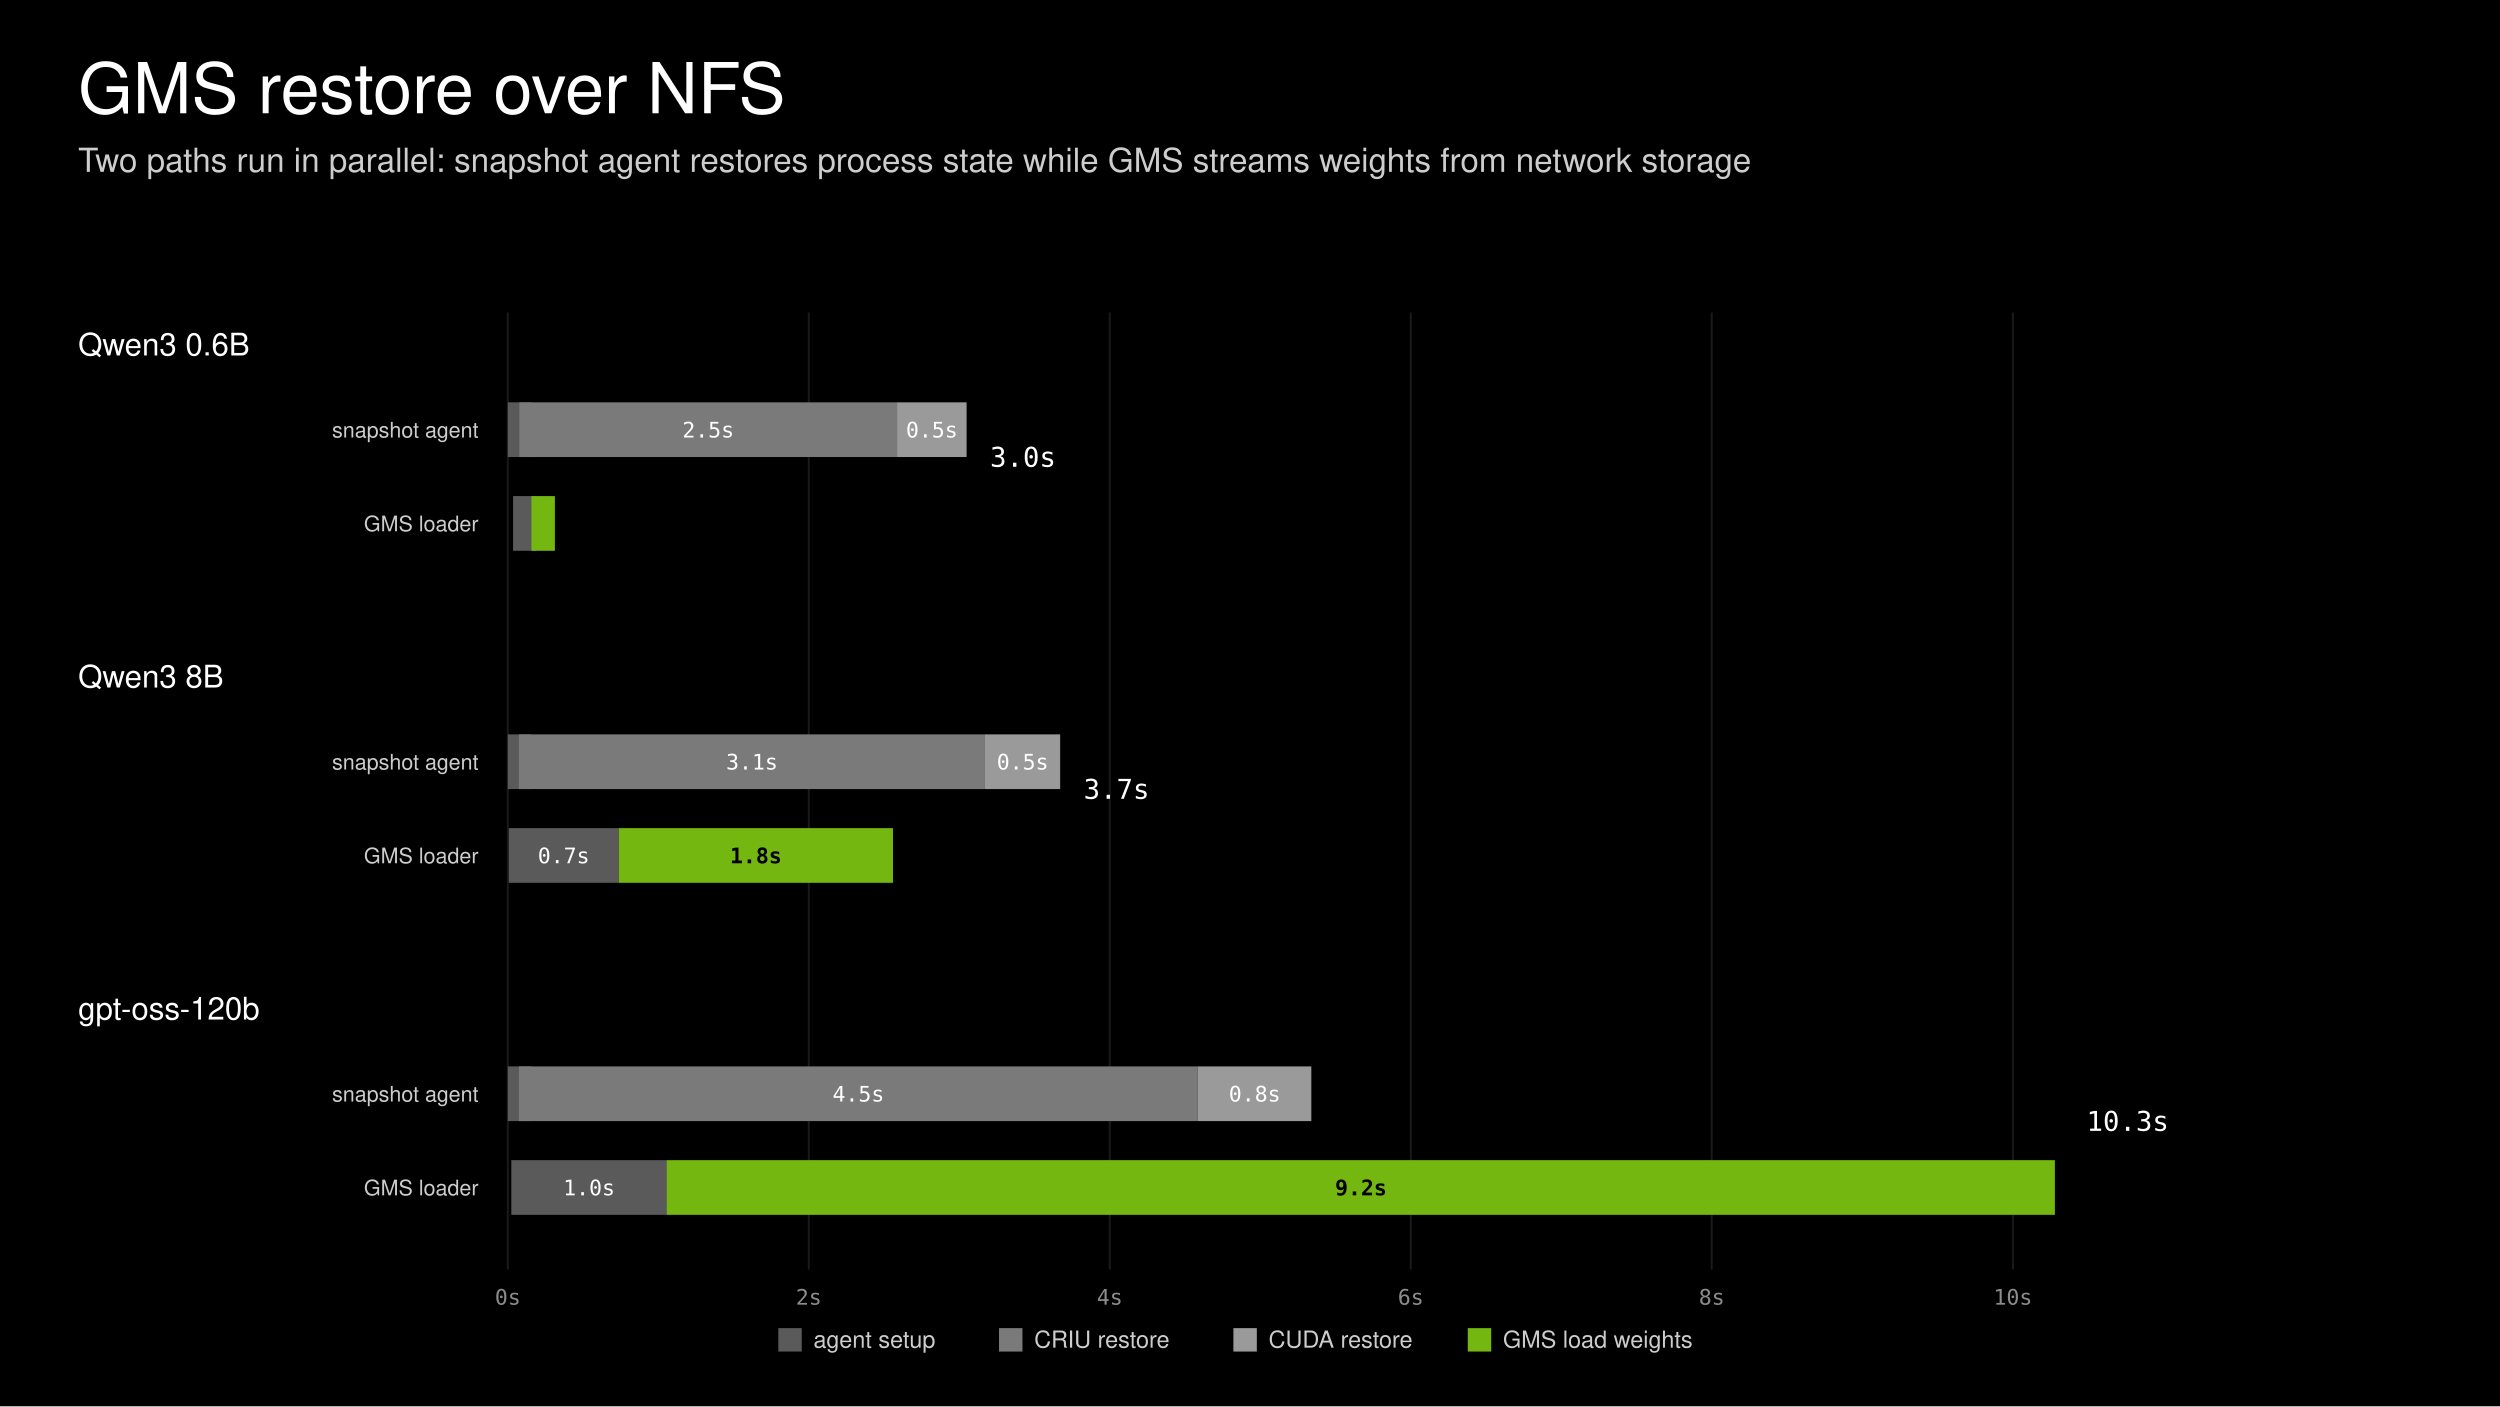
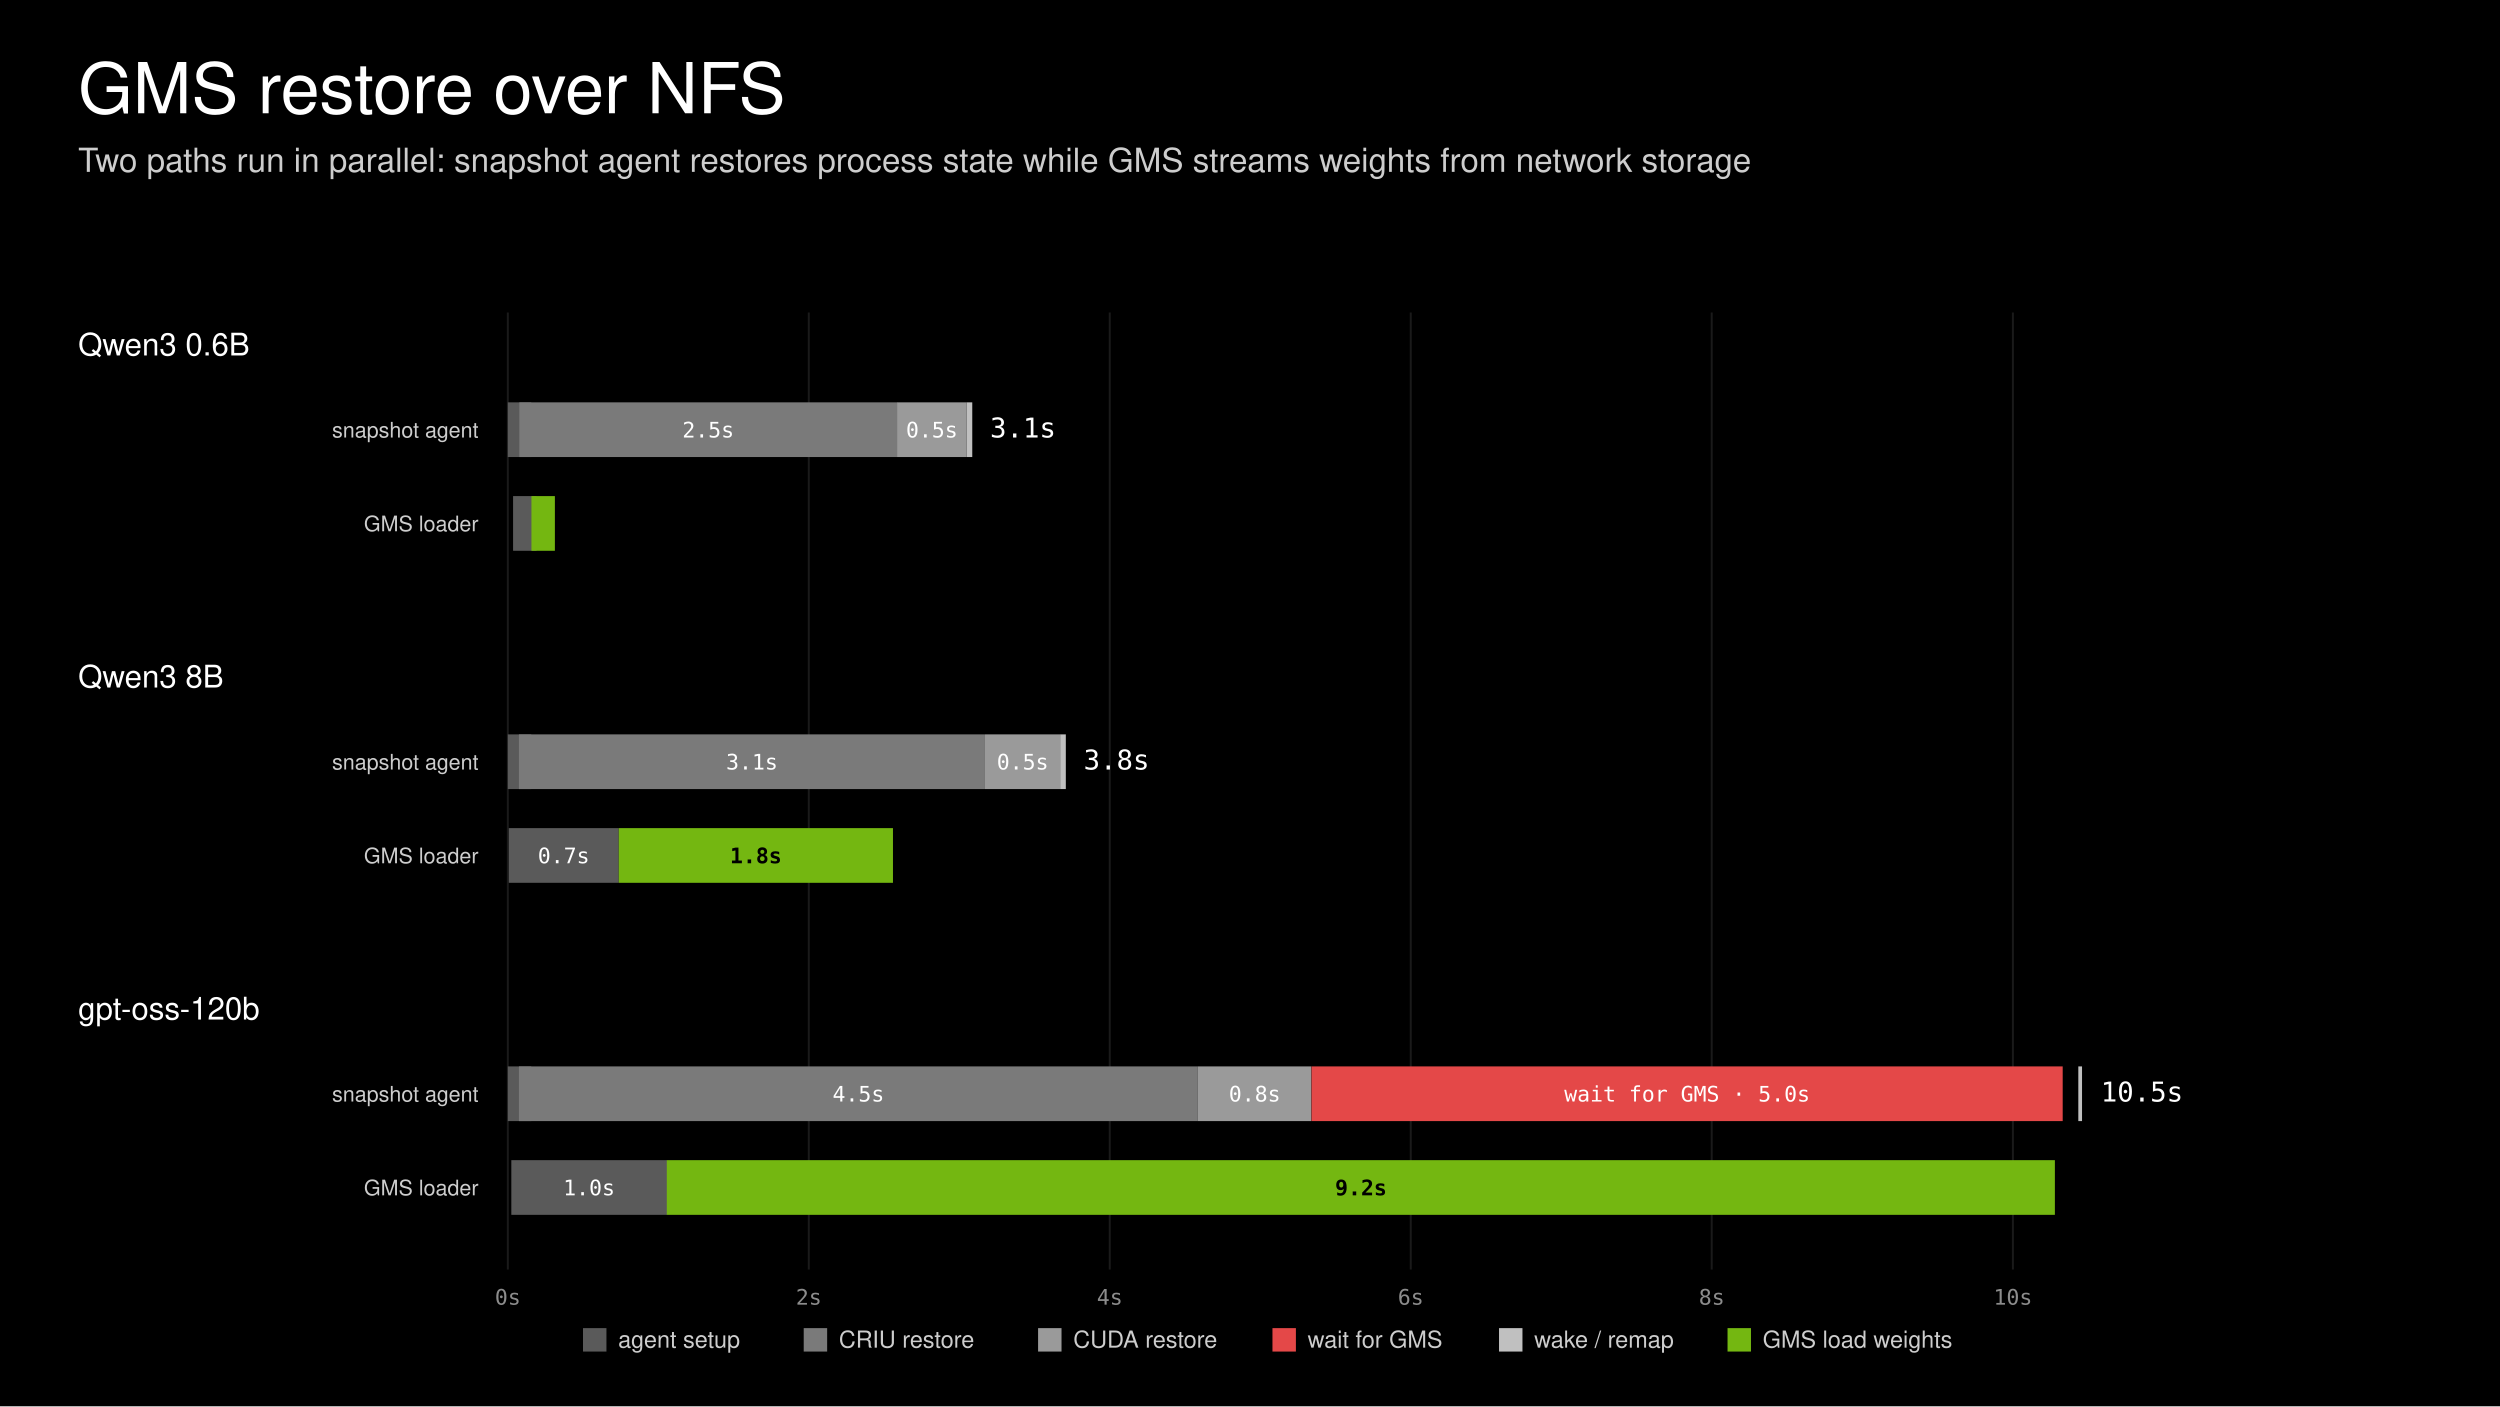
<svg xmlns="http://www.w3.org/2000/svg" width="1280" height="720" viewBox="0 0 1280 720">
  <rect width="1280" height="720" fill="#000000" />
  <style>
  .title { font-family: "Helvetica Neue", Helvetica, Geist, Arial, sans-serif; font-size: 36px; font-weight: 300; fill: #ffffff; }
  .subtitle { font-family: "Helvetica Neue", Helvetica, Geist, Arial, sans-serif; font-size: 17px; font-weight: 300; fill: #cdcdcd; }
  .model { font-family: Geist, "Helvetica Neue", Helvetica, Arial, sans-serif; font-size: 16px; font-weight: 500; fill: #ffffff; }
  .lane-label { font-family: Geist, "Helvetica Neue", Helvetica, Arial, sans-serif; font-size: 11px; font-weight: 400; fill: #cdcdcd; }
  .num { font-family: "Geist Mono", "SF Mono", Menlo, Consolas, monospace; font-size: 11px; font-weight: 500; fill: #ffffff; }
  .num-on-green { font-family: "Geist Mono", "SF Mono", Menlo, Consolas, monospace; font-size: 11px; font-weight: 600; fill: #000000; }
  .num-small { font-family: "Geist Mono", "SF Mono", Menlo, Consolas, monospace; font-size: 10px; font-weight: 400; fill: #cdcdcd; }
  .total { font-family: "Geist Mono", "SF Mono", Menlo, Consolas, monospace; font-size: 14px; font-weight: 500; fill: #ffffff; }
  .axis { font-family: "Geist Mono", "SF Mono", Menlo, Consolas, monospace; font-size: 11px; font-weight: 400; fill: #8c8c8c; }
  .legend { font-family: Geist, "Helvetica Neue", Helvetica, Arial, sans-serif; font-size: 12px; font-weight: 400; fill: #cdcdcd; }
</style>
  <text class="title" x="40" y="58">GMS restore over NFS</text>
  <text class="subtitle" x="40" y="88">Two paths run in parallel: snapshot agent restores process state while GMS streams weights from network storage</text>
  <line x1="260.0" y1="160" x2="260.0" y2="650" stroke="#1a1a1a" stroke-width="1" />
  <text class="axis" x="260.0" y="668" text-anchor="middle">0s</text>
  <line x1="414.1" y1="160" x2="414.1" y2="650" stroke="#1a1a1a" stroke-width="1" />
  <text class="axis" x="414.1" y="668" text-anchor="middle">2s</text>
  <line x1="568.2" y1="160" x2="568.2" y2="650" stroke="#1a1a1a" stroke-width="1" />
  <text class="axis" x="568.2" y="668" text-anchor="middle">4s</text>
  <line x1="722.3" y1="160" x2="722.3" y2="650" stroke="#1a1a1a" stroke-width="1" />
  <text class="axis" x="722.3" y="668" text-anchor="middle">6s</text>
  <line x1="876.4" y1="160" x2="876.4" y2="650" stroke="#1a1a1a" stroke-width="1" />
  <text class="axis" x="876.4" y="668" text-anchor="middle">8s</text>
  <line x1="1030.6" y1="160" x2="1030.6" y2="650" stroke="#1a1a1a" stroke-width="1" />
  <text class="axis" x="1030.6" y="668" text-anchor="middle">10s</text>
  <text class="model" x="40" y="182">Qwen3 0.6B</text>
  <text class="lane-label" x="245" y="224.0" text-anchor="end">snapshot agent</text>
  <text class="lane-label" x="245" y="272.0" text-anchor="end">GMS loader</text>
  <rect x="262.7" y="254" width="12.0" height="28" fill="#5a5a5a" />
  <rect x="272.1" y="254" width="12.0" height="28" fill="#74b711" />
  <rect x="260.0" y="206" width="12.0" height="28" fill="#5a5a5a" />
  <rect x="265.9" y="206" width="193.5" height="28" fill="#7a7a7a" />
  <text class="num" x="362.6" y="224.0" text-anchor="middle">2.5s</text>
  <rect x="459.3" y="206" width="35.6" height="28" fill="#9a9a9a" />
  <text class="num" x="477.1" y="224.0" text-anchor="middle">0.5s</text>
-   <text class="total" x="506.9" y="239.0">3.0s</text>
+   <rect x="494.9" y="206" width="2.9" height="28" fill="#c0c0c0" />
+   <text class="total" x="506.9" y="224.0">3.1s</text>
  <text class="model" x="40" y="352">Qwen3 8B</text>
  <text class="lane-label" x="245" y="394.0" text-anchor="end">snapshot agent</text>
  <text class="lane-label" x="245" y="442.0" text-anchor="end">GMS loader</text>
  <rect x="260.5" y="424" width="56.3" height="28" fill="#5a5a5a" />
  <text class="num" x="288.6" y="442.0" text-anchor="middle">0.7s</text>
  <rect x="316.8" y="424" width="140.4" height="28" fill="#74b711" />
  <text class="num-on-green" x="387.0" y="442.0" text-anchor="middle">1.8s</text>
  <rect x="260.0" y="376" width="12.0" height="28" fill="#5a5a5a" />
  <rect x="265.7" y="376" width="238.6" height="28" fill="#7a7a7a" />
  <text class="num" x="385.0" y="394.0" text-anchor="middle">3.1s</text>
  <rect x="504.3" y="376" width="38.5" height="28" fill="#9a9a9a" />
  <text class="num" x="523.6" y="394.0" text-anchor="middle">0.5s</text>
-   <text class="total" x="554.8" y="409.0">3.7s</text>
+   <rect x="542.8" y="376" width="2.9" height="28" fill="#c0c0c0" />
+   <text class="total" x="554.8" y="394.0">3.8s</text>
  <text class="model" x="40" y="522">gpt-oss-120b</text>
  <text class="lane-label" x="245" y="564.0" text-anchor="end">snapshot agent</text>
  <text class="lane-label" x="245" y="612.0" text-anchor="end">GMS loader</text>
  <rect x="261.8" y="594" width="79.7" height="28" fill="#5a5a5a" />
  <text class="num" x="301.6" y="612.0" text-anchor="middle">1.0s</text>
  <rect x="341.4" y="594" width="710.7" height="28" fill="#74b711" />
  <text class="num-on-green" x="696.8" y="612.0" text-anchor="middle">9.2s</text>
  <rect x="260.0" y="546" width="12.0" height="28" fill="#5a5a5a" />
  <rect x="265.7" y="546" width="347.6" height="28" fill="#7a7a7a" />
  <text class="num" x="439.5" y="564.0" text-anchor="middle">4.5s</text>
  <rect x="613.3" y="546" width="58.1" height="28" fill="#9a9a9a" />
  <text class="num" x="642.4" y="564.0" text-anchor="middle">0.8s</text>
-   <text class="total" x="1068.3" y="579.0">10.3s</text>
-   <rect x="398.5" y="680" width="12" height="12" fill="#5a5a5a" />
-   <text class="legend" x="416.5" y="690">agent setup</text>
-   <rect x="511.5" y="680" width="12" height="12" fill="#7a7a7a" />
-   <text class="legend" x="529.5" y="690">CRIU restore</text>
-   <rect x="631.5" y="680" width="12" height="12" fill="#9a9a9a" />
-   <text class="legend" x="649.5" y="690">CUDA restore</text>
-   <rect x="751.5" y="680" width="12" height="12" fill="#74b711" />
-   <text class="legend" x="769.5" y="690">GMS load weights</text>
+   <rect x="671.5" y="546" width="384.6" height="28" fill="#e44848" />
+   <text class="num" x="863.8" y="564.0" text-anchor="middle">wait for GMS · 5.0s</text>
+   <rect x="1064.1" y="546" width="1.9" height="28" fill="#c0c0c0" />
+   <text class="total" x="1075.6" y="564.0">10.5s</text>
+   <rect x="298.5" y="680" width="12" height="12" fill="#5a5a5a" />
+   <text class="legend" x="316.5" y="690">agent setup</text>
+   <rect x="411.5" y="680" width="12" height="12" fill="#7a7a7a" />
+   <text class="legend" x="429.5" y="690">CRIU restore</text>
+   <rect x="531.5" y="680" width="12" height="12" fill="#9a9a9a" />
+   <text class="legend" x="549.5" y="690">CUDA restore</text>
+   <rect x="651.5" y="680" width="12" height="12" fill="#e44848" />
+   <text class="legend" x="669.5" y="690">wait for GMS</text>
+   <rect x="767.5" y="680" width="12" height="12" fill="#c0c0c0" />
+   <text class="legend" x="785.5" y="690">wake / remap</text>
+   <rect x="884.5" y="680" width="12" height="12" fill="#74b711" />
+   <text class="legend" x="902.5" y="690">GMS load weights</text>
</svg>
